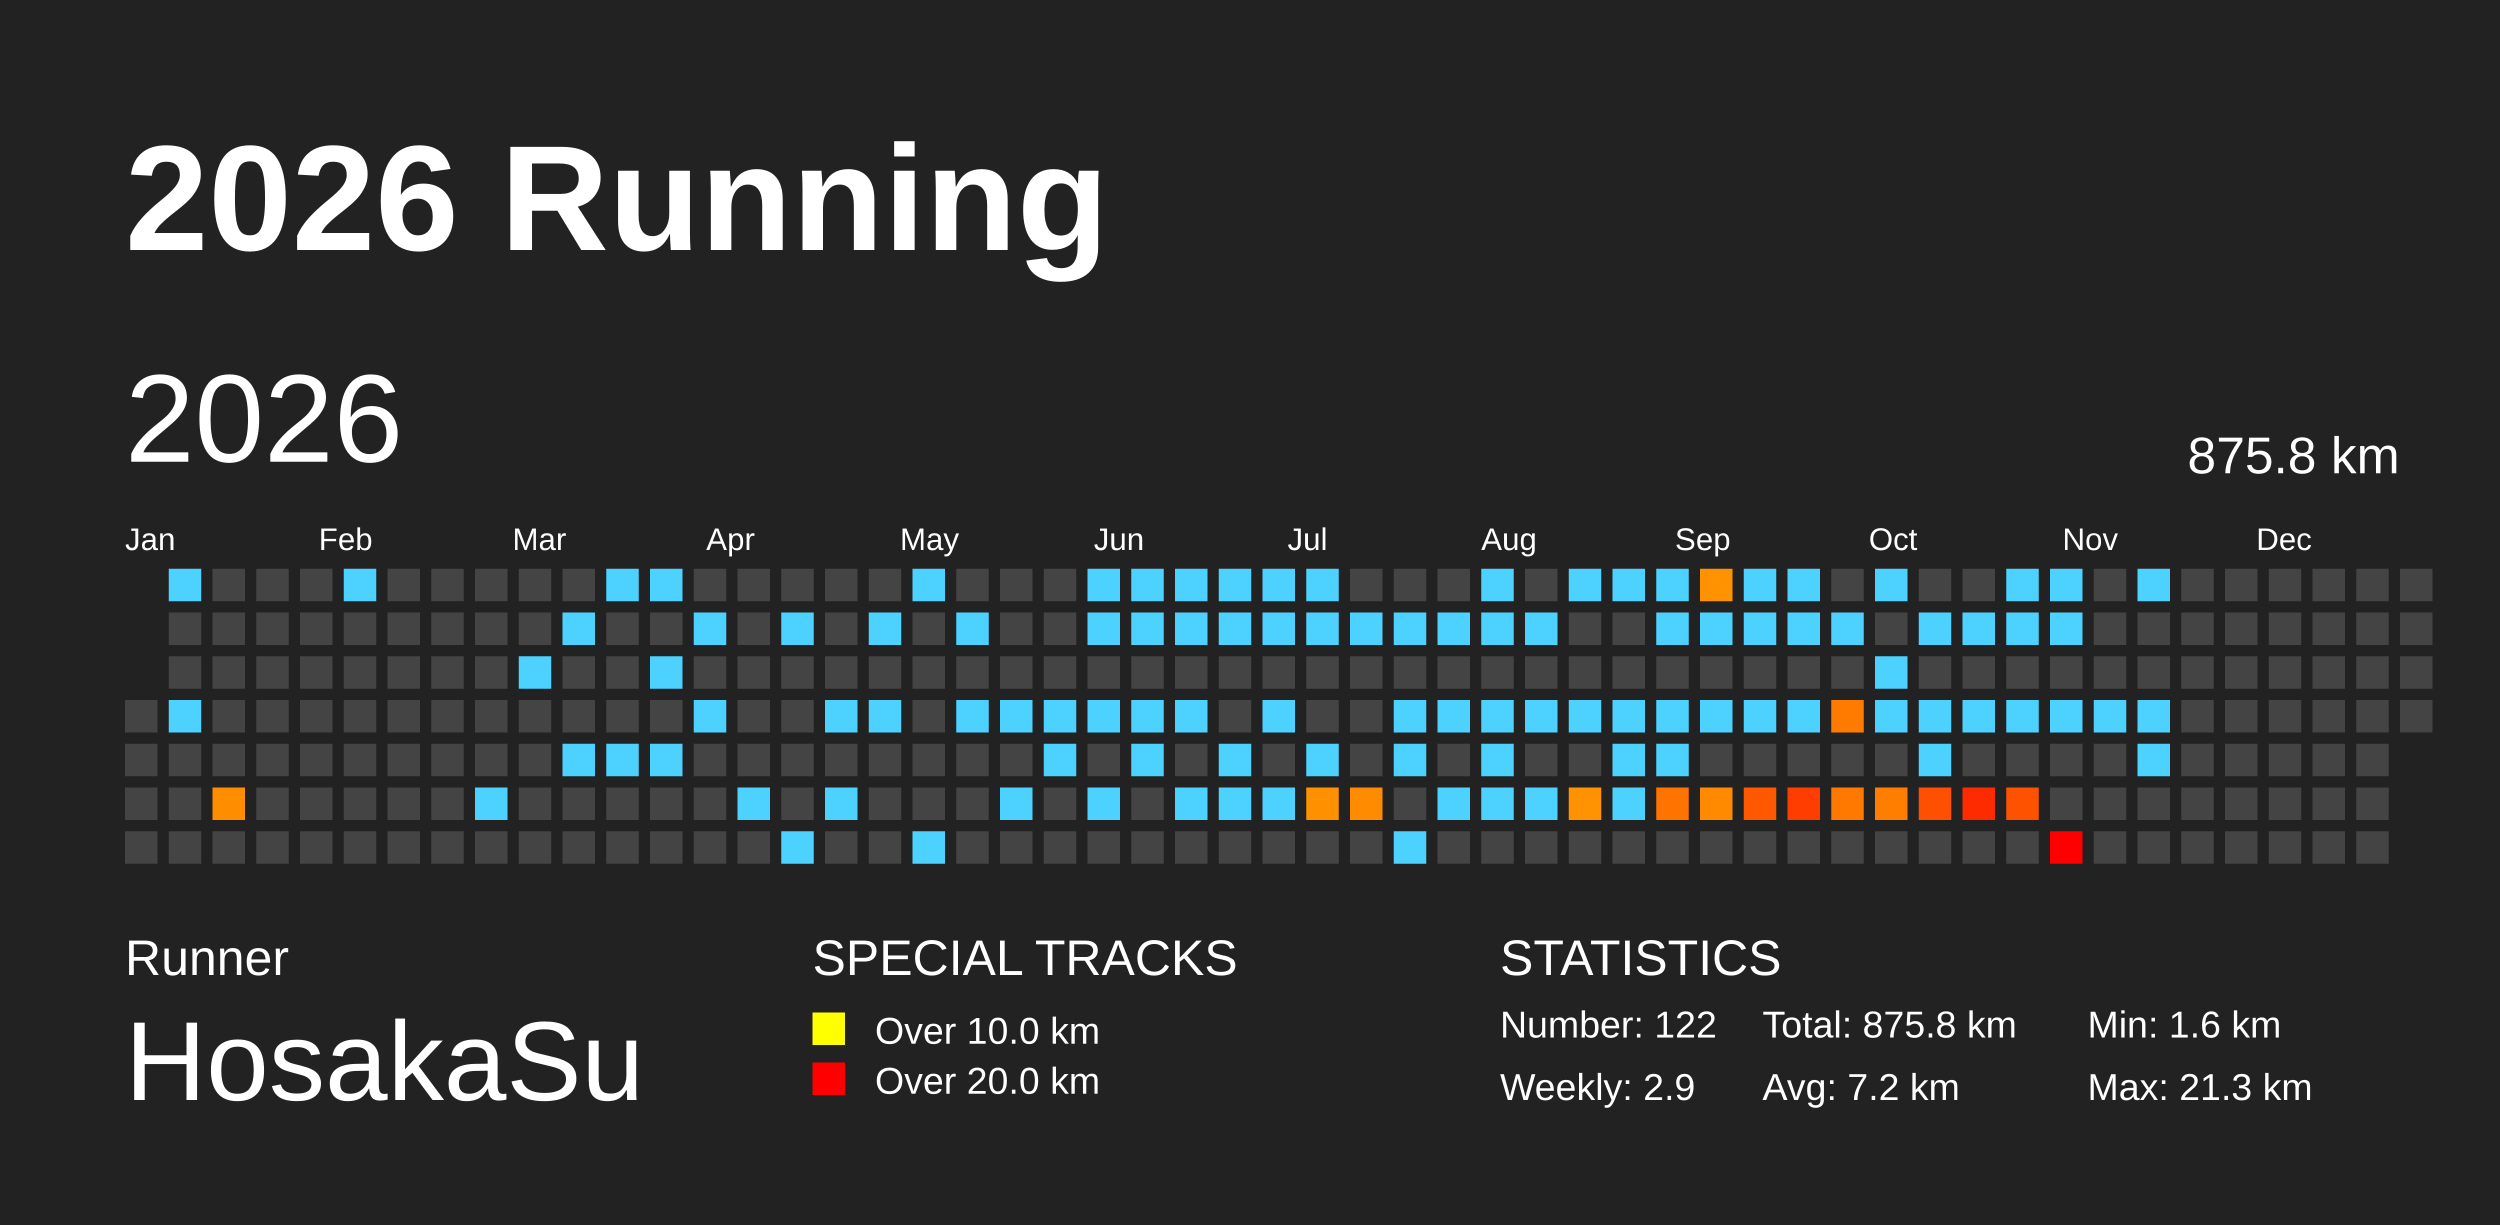
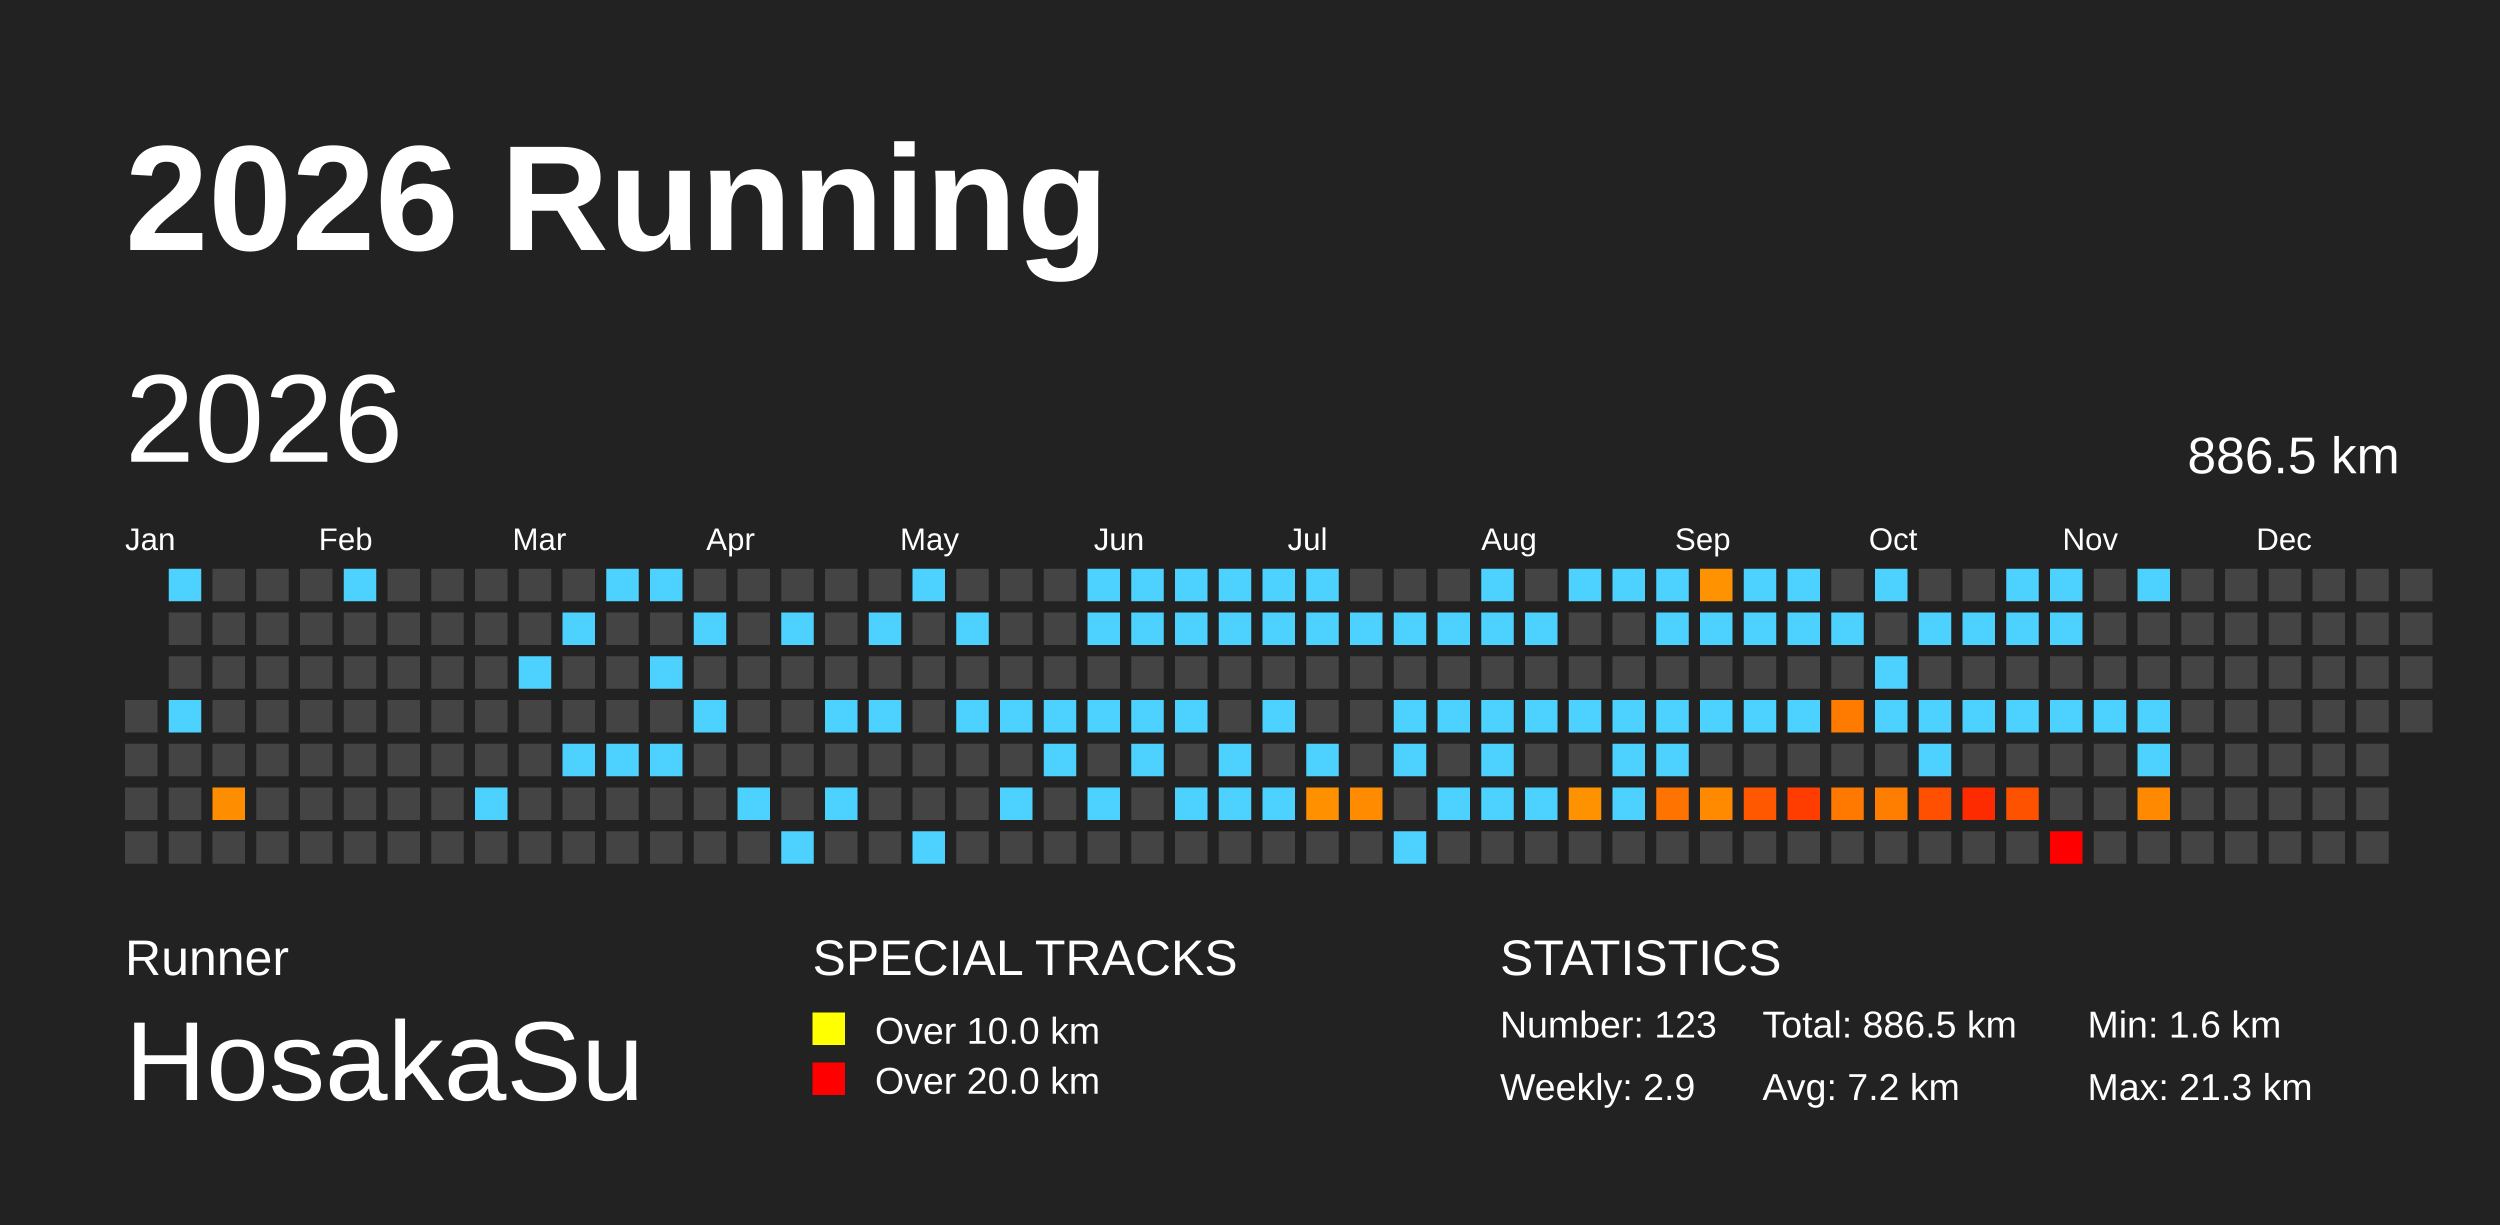
<svg xmlns="http://www.w3.org/2000/svg" baseProfile="full" height="98mm" version="1.1" viewBox="0,0,200,98" width="200mm">
  <defs>
    <pattern height="2" id="indoor-stripe" patternUnits="userSpaceOnUse" width="2">
      <line stroke="white" stroke-opacity="0.45" stroke-width="0.5" x1="0" x2="2" y1="2" y2="0" />
    </pattern>
  </defs>
  <rect fill="#222222" height="98" width="200" x="0" y="0" />
  <text fill="#FFFFFF" style="font-size:12px; font-family:Arial; font-weight:bold;" x="10" y="20">2026 Running</text>
  <text fill="#FFFFFF" style="font-size:4px; font-family:Arial" x="10" y="78">Runner</text>
  <text fill="#FFFFFF" style="font-size:9px; font-family:Arial" x="10" y="88">HosakaSu</text>
  <text fill="#FFFFFF" style="font-size:4px; font-family:Arial" x="65" y="78">SPECIAL TRACKS</text>
  <rect fill="yellow" height="2.6" width="2.6" x="65" y="81" />
  <text fill="#FFFFFF" style="font-size:3px; font-family:Arial" x="70" y="83.5">Over 10.0 km</text>
  <rect fill="red" height="2.6" width="2.6" x="65" y="85" />
  <text fill="#FFFFFF" style="font-size:3px; font-family:Arial" x="70" y="87.5">Over 20.0 km</text>
  <text fill="#FFFFFF" style="font-size:4px; font-family:Arial" x="120" y="78">STATISTICS</text>
-   <text fill="#FFFFFF" style="font-size:3px; font-family:Arial" x="120" y="83">Number: 122</text>
+   <text fill="#FFFFFF" style="font-size:3px; font-family:Arial" x="120" y="83">Number: 123</text>
  <text fill="#FFFFFF" style="font-size:3px; font-family:Arial" x="120" y="88">Weekly: 2.9</text>
-   <text fill="#FFFFFF" style="font-size:3px; font-family:Arial" x="141" y="83">Total: 875.8 km</text>
+   <text fill="#FFFFFF" style="font-size:3px; font-family:Arial" x="141" y="83">Total: 886.5 km</text>
  <text fill="#FFFFFF" style="font-size:3px; font-family:Arial" x="141" y="88">Avg: 7.2 km</text>
  <text fill="#FFFFFF" style="font-size:3px; font-family:Arial" x="167" y="83">Min: 1.6 km</text>
  <text fill="#FFFFFF" style="font-size:3px; font-family:Arial" x="167" y="88">Max: 21.3 km</text>
  <text dominant-baseline="hanging" fill="#FFFFFF" style="font-size:10.0px; font-family:Arial;" x="10" y="30">2026</text>
-   <text dominant-baseline="hanging" fill="#FFFFFF" style="font-size:4.125px; font-family:Arial;" x="175" y="35">875.8 km</text>
+   <text dominant-baseline="hanging" fill="#FFFFFF" style="font-size:4.125px; font-family:Arial;" x="175" y="35">886.5 km</text>
  <text fill="#FFFFFF" style="font-size:2.5px; font-family:Arial" x="10.0" y="44">Jan</text>
  <text fill="#FFFFFF" style="font-size:2.5px; font-family:Arial" x="25.5" y="44">Feb</text>
  <text fill="#FFFFFF" style="font-size:2.5px; font-family:Arial" x="41.0" y="44">Mar</text>
  <text fill="#FFFFFF" style="font-size:2.5px; font-family:Arial" x="56.5" y="44">Apr</text>
  <text fill="#FFFFFF" style="font-size:2.5px; font-family:Arial" x="72.0" y="44">May</text>
  <text fill="#FFFFFF" style="font-size:2.5px; font-family:Arial" x="87.5" y="44">Jun</text>
  <text fill="#FFFFFF" style="font-size:2.5px; font-family:Arial" x="103.0" y="44">Jul</text>
  <text fill="#FFFFFF" style="font-size:2.5px; font-family:Arial" x="118.5" y="44">Aug</text>
  <text fill="#FFFFFF" style="font-size:2.5px; font-family:Arial" x="134.0" y="44">Sep</text>
  <text fill="#FFFFFF" style="font-size:2.5px; font-family:Arial" x="149.5" y="44">Oct</text>
  <text fill="#FFFFFF" style="font-size:2.5px; font-family:Arial" x="165.0" y="44">Nov</text>
  <text fill="#FFFFFF" style="font-size:2.5px; font-family:Arial" x="180.5" y="44">Dec</text>
  <rect fill="#444444" height="2.6" width="2.6" x="10.0" y="56.0" />
  <rect fill="#444444" height="2.6" width="2.6" x="10.0" y="59.5" />
  <rect fill="#444444" height="2.6" width="2.6" x="10.0" y="63.0" />
  <rect fill="#444444" height="2.6" width="2.6" x="10.0" y="66.5" />
  <rect fill="#4dd2ff" height="2.6" width="2.6" x="13.5" y="45.5" />
  <rect fill="#444444" height="2.6" width="2.6" x="13.5" y="49.0" />
  <rect fill="#444444" height="2.6" width="2.6" x="13.5" y="52.5" />
  <rect fill="#4dd2ff" height="2.6" width="2.6" x="13.5" y="56.0" />
  <rect fill="#444444" height="2.6" width="2.6" x="13.5" y="59.5" />
  <rect fill="#444444" height="2.6" width="2.6" x="13.5" y="63.0" />
  <rect fill="#444444" height="2.6" width="2.6" x="13.5" y="66.5" />
  <rect fill="#444444" height="2.6" width="2.6" x="17.0" y="45.5" />
  <rect fill="#444444" height="2.6" width="2.6" x="17.0" y="49.0" />
  <rect fill="#444444" height="2.6" width="2.6" x="17.0" y="52.5" />
  <rect fill="#444444" height="2.6" width="2.6" x="17.0" y="56.0" />
  <rect fill="#444444" height="2.6" width="2.6" x="17.0" y="59.5" />
  <rect fill="#ff8d00" height="2.6" width="2.6" x="17.0" y="63.0" />
  <rect fill="#444444" height="2.6" width="2.6" x="17.0" y="66.5" />
  <rect fill="#444444" height="2.6" width="2.6" x="20.5" y="45.5" />
  <rect fill="#444444" height="2.6" width="2.6" x="20.5" y="49.0" />
  <rect fill="#444444" height="2.6" width="2.6" x="20.5" y="52.5" />
  <rect fill="#444444" height="2.6" width="2.6" x="20.5" y="56.0" />
  <rect fill="#444444" height="2.6" width="2.6" x="20.5" y="59.5" />
  <rect fill="#444444" height="2.6" width="2.6" x="20.5" y="63.0" />
  <rect fill="#444444" height="2.6" width="2.6" x="20.5" y="66.5" />
  <rect fill="#444444" height="2.6" width="2.6" x="24.0" y="45.5" />
  <rect fill="#444444" height="2.6" width="2.6" x="24.0" y="49.0" />
  <rect fill="#444444" height="2.6" width="2.6" x="24.0" y="52.5" />
  <rect fill="#444444" height="2.6" width="2.6" x="24.0" y="56.0" />
  <rect fill="#444444" height="2.6" width="2.6" x="24.0" y="59.5" />
  <rect fill="#444444" height="2.6" width="2.6" x="24.0" y="63.0" />
  <rect fill="#444444" height="2.6" width="2.6" x="24.0" y="66.5" />
  <rect fill="#4dd2ff" height="2.6" width="2.6" x="27.5" y="45.5" />
  <rect fill="#444444" height="2.6" width="2.6" x="27.5" y="49.0" />
  <rect fill="#444444" height="2.6" width="2.6" x="27.5" y="52.5" />
  <rect fill="#444444" height="2.6" width="2.6" x="27.5" y="56.0" />
  <rect fill="#444444" height="2.6" width="2.6" x="27.5" y="59.5" />
  <rect fill="#444444" height="2.6" width="2.6" x="27.5" y="63.0" />
  <rect fill="#444444" height="2.6" width="2.6" x="27.5" y="66.5" />
  <rect fill="#444444" height="2.6" width="2.6" x="31.0" y="45.5" />
  <rect fill="#444444" height="2.6" width="2.6" x="31.0" y="49.0" />
  <rect fill="#444444" height="2.6" width="2.6" x="31.0" y="52.5" />
  <rect fill="#444444" height="2.6" width="2.6" x="31.0" y="56.0" />
  <rect fill="#444444" height="2.6" width="2.6" x="31.0" y="59.5" />
  <rect fill="#444444" height="2.6" width="2.6" x="31.0" y="63.0" />
  <rect fill="#444444" height="2.6" width="2.6" x="31.0" y="66.5" />
  <rect fill="#444444" height="2.6" width="2.6" x="34.5" y="45.5" />
  <rect fill="#444444" height="2.6" width="2.6" x="34.5" y="49.0" />
  <rect fill="#444444" height="2.6" width="2.6" x="34.5" y="52.5" />
  <rect fill="#444444" height="2.6" width="2.6" x="34.5" y="56.0" />
  <rect fill="#444444" height="2.6" width="2.6" x="34.5" y="59.5" />
  <rect fill="#444444" height="2.6" width="2.6" x="34.5" y="63.0" />
  <rect fill="#444444" height="2.6" width="2.6" x="34.5" y="66.5" />
  <rect fill="#444444" height="2.6" width="2.6" x="38.0" y="45.5" />
  <rect fill="#444444" height="2.6" width="2.6" x="38.0" y="49.0" />
  <rect fill="#444444" height="2.6" width="2.6" x="38.0" y="52.5" />
  <rect fill="#444444" height="2.6" width="2.6" x="38.0" y="56.0" />
  <rect fill="#444444" height="2.6" width="2.6" x="38.0" y="59.5" />
  <rect fill="#4dd2ff" height="2.6" width="2.6" x="38.0" y="63.0" />
  <rect fill="#444444" height="2.6" width="2.6" x="38.0" y="66.5" />
  <rect fill="#444444" height="2.6" width="2.6" x="41.5" y="45.5" />
  <rect fill="#444444" height="2.6" width="2.6" x="41.5" y="49.0" />
  <rect fill="#4dd2ff" height="2.6" width="2.6" x="41.5" y="52.5" />
  <rect fill="#444444" height="2.6" width="2.6" x="41.5" y="56.0" />
  <rect fill="#444444" height="2.6" width="2.6" x="41.5" y="59.5" />
  <rect fill="#444444" height="2.6" width="2.6" x="41.5" y="63.0" />
  <rect fill="#444444" height="2.6" width="2.6" x="41.5" y="66.5" />
  <rect fill="#444444" height="2.6" width="2.6" x="45.0" y="45.5" />
  <rect fill="#4dd2ff" height="2.6" width="2.6" x="45.0" y="49.0" />
  <rect fill="#444444" height="2.6" width="2.6" x="45.0" y="52.5" />
  <rect fill="#444444" height="2.6" width="2.6" x="45.0" y="56.0" />
  <rect fill="#4dd2ff" height="2.6" width="2.6" x="45.0" y="59.5" />
  <rect fill="#444444" height="2.6" width="2.6" x="45.0" y="63.0" />
  <rect fill="#444444" height="2.6" width="2.6" x="45.0" y="66.5" />
  <rect fill="#4dd2ff" height="2.6" width="2.6" x="48.5" y="45.5" />
  <rect fill="#444444" height="2.6" width="2.6" x="48.5" y="49.0" />
  <rect fill="#444444" height="2.6" width="2.6" x="48.5" y="52.5" />
  <rect fill="#444444" height="2.6" width="2.6" x="48.5" y="56.0" />
  <rect fill="#4dd2ff" height="2.6" width="2.6" x="48.5" y="59.5" />
  <rect fill="#444444" height="2.6" width="2.6" x="48.5" y="63.0" />
  <rect fill="#444444" height="2.6" width="2.6" x="48.5" y="66.5" />
  <rect fill="#4dd2ff" height="2.6" width="2.6" x="52.0" y="45.5" />
  <rect fill="#444444" height="2.6" width="2.6" x="52.0" y="49.0" />
  <rect fill="#4dd2ff" height="2.6" width="2.6" x="52.0" y="52.5" />
  <rect fill="#444444" height="2.6" width="2.6" x="52.0" y="56.0" />
  <rect fill="#4dd2ff" height="2.6" width="2.6" x="52.0" y="59.5" />
  <rect fill="#444444" height="2.6" width="2.6" x="52.0" y="63.0" />
  <rect fill="#444444" height="2.6" width="2.6" x="52.0" y="66.5" />
  <rect fill="#444444" height="2.6" width="2.6" x="55.5" y="45.5" />
  <rect fill="#4dd2ff" height="2.6" width="2.6" x="55.5" y="49.0" />
  <rect fill="#444444" height="2.6" width="2.6" x="55.5" y="52.5" />
  <rect fill="#4dd2ff" height="2.6" width="2.6" x="55.5" y="56.0" />
  <rect fill="#444444" height="2.6" width="2.6" x="55.5" y="59.5" />
  <rect fill="#444444" height="2.6" width="2.6" x="55.5" y="63.0" />
  <rect fill="#444444" height="2.6" width="2.6" x="55.5" y="66.5" />
  <rect fill="#444444" height="2.6" width="2.6" x="59.0" y="45.5" />
  <rect fill="#444444" height="2.6" width="2.6" x="59.0" y="49.0" />
  <rect fill="#444444" height="2.6" width="2.6" x="59.0" y="52.5" />
  <rect fill="#444444" height="2.6" width="2.6" x="59.0" y="56.0" />
  <rect fill="#444444" height="2.6" width="2.6" x="59.0" y="59.5" />
  <rect fill="#4dd2ff" height="2.6" width="2.6" x="59.0" y="63.0" />
  <rect fill="#444444" height="2.6" width="2.6" x="59.0" y="66.5" />
  <rect fill="#444444" height="2.6" width="2.6" x="62.5" y="45.5" />
  <rect fill="#4dd2ff" height="2.6" width="2.6" x="62.5" y="49.0" />
  <rect fill="#444444" height="2.6" width="2.6" x="62.5" y="52.5" />
  <rect fill="#444444" height="2.6" width="2.6" x="62.5" y="56.0" />
  <rect fill="#444444" height="2.6" width="2.6" x="62.5" y="59.5" />
  <rect fill="#444444" height="2.6" width="2.6" x="62.5" y="63.0" />
  <rect fill="#4dd2ff" height="2.6" width="2.6" x="62.5" y="66.5" />
  <rect fill="#444444" height="2.6" width="2.6" x="66.0" y="45.5" />
  <rect fill="#444444" height="2.6" width="2.6" x="66.0" y="49.0" />
  <rect fill="#444444" height="2.6" width="2.6" x="66.0" y="52.5" />
  <rect fill="#4dd2ff" height="2.6" width="2.6" x="66.0" y="56.0" />
  <rect fill="#444444" height="2.6" width="2.6" x="66.0" y="59.5" />
  <rect fill="#4dd2ff" height="2.6" width="2.6" x="66.0" y="63.0" />
  <rect fill="#444444" height="2.6" width="2.6" x="66.0" y="66.5" />
  <rect fill="#444444" height="2.6" width="2.6" x="69.5" y="45.5" />
  <rect fill="#4dd2ff" height="2.6" width="2.6" x="69.5" y="49.0" />
  <rect fill="#444444" height="2.6" width="2.6" x="69.5" y="52.5" />
  <rect fill="#4dd2ff" height="2.6" width="2.6" x="69.5" y="56.0" />
  <rect fill="#444444" height="2.6" width="2.6" x="69.5" y="59.5" />
  <rect fill="#444444" height="2.6" width="2.6" x="69.5" y="63.0" />
  <rect fill="#444444" height="2.6" width="2.6" x="69.5" y="66.5" />
  <rect fill="#4dd2ff" height="2.6" width="2.6" x="73.0" y="45.5" />
  <rect fill="#444444" height="2.6" width="2.6" x="73.0" y="49.0" />
  <rect fill="#444444" height="2.6" width="2.6" x="73.0" y="52.5" />
  <rect fill="#444444" height="2.6" width="2.6" x="73.0" y="56.0" />
  <rect fill="#444444" height="2.6" width="2.6" x="73.0" y="59.5" />
  <rect fill="#444444" height="2.6" width="2.6" x="73.0" y="63.0" />
  <rect fill="#4dd2ff" height="2.6" width="2.6" x="73.0" y="66.5" />
  <rect fill="#444444" height="2.6" width="2.6" x="76.5" y="45.5" />
  <rect fill="#4dd2ff" height="2.6" width="2.6" x="76.5" y="49.0" />
  <rect fill="#444444" height="2.6" width="2.6" x="76.5" y="52.5" />
  <rect fill="#4dd2ff" height="2.6" width="2.6" x="76.5" y="56.0" />
  <rect fill="#444444" height="2.6" width="2.6" x="76.5" y="59.5" />
  <rect fill="#444444" height="2.6" width="2.6" x="76.5" y="63.0" />
  <rect fill="#444444" height="2.6" width="2.6" x="76.5" y="66.5" />
  <rect fill="#444444" height="2.6" width="2.6" x="80.0" y="45.5" />
  <rect fill="#444444" height="2.6" width="2.6" x="80.0" y="49.0" />
  <rect fill="#444444" height="2.6" width="2.6" x="80.0" y="52.5" />
  <rect fill="#4dd2ff" height="2.6" width="2.6" x="80.0" y="56.0" />
  <rect fill="#444444" height="2.6" width="2.6" x="80.0" y="59.5" />
  <rect fill="#4dd2ff" height="2.6" width="2.6" x="80.0" y="63.0" />
  <rect fill="#444444" height="2.6" width="2.6" x="80.0" y="66.5" />
  <rect fill="#444444" height="2.6" width="2.6" x="83.5" y="45.5" />
  <rect fill="#444444" height="2.6" width="2.6" x="83.5" y="49.0" />
  <rect fill="#444444" height="2.6" width="2.6" x="83.5" y="52.5" />
  <rect fill="#4dd2ff" height="2.6" width="2.6" x="83.5" y="56.0" />
  <rect fill="#4dd2ff" height="2.6" width="2.6" x="83.5" y="59.5" />
  <rect fill="#444444" height="2.6" width="2.6" x="83.5" y="63.0" />
  <rect fill="#444444" height="2.6" width="2.6" x="83.5" y="66.5" />
  <rect fill="#4dd2ff" height="2.6" width="2.6" x="87.0" y="45.5" />
  <rect fill="#4dd2ff" height="2.6" width="2.6" x="87.0" y="49.0" />
  <rect fill="#444444" height="2.6" width="2.6" x="87.0" y="52.5" />
  <rect fill="#4dd2ff" height="2.6" width="2.6" x="87.0" y="56.0" />
  <rect fill="#444444" height="2.6" width="2.6" x="87.0" y="59.5" />
  <rect fill="#4dd2ff" height="2.6" width="2.6" x="87.0" y="63.0" />
  <rect fill="#444444" height="2.6" width="2.6" x="87.0" y="66.5" />
  <rect fill="#4dd2ff" height="2.6" width="2.6" x="90.5" y="45.5" />
  <rect fill="#4dd2ff" height="2.6" width="2.6" x="90.5" y="49.0" />
  <rect fill="#444444" height="2.6" width="2.6" x="90.5" y="52.5" />
  <rect fill="#4dd2ff" height="2.6" width="2.6" x="90.5" y="56.0" />
  <rect fill="#4dd2ff" height="2.6" width="2.6" x="90.5" y="59.5" />
  <rect fill="#444444" height="2.6" width="2.6" x="90.5" y="63.0" />
  <rect fill="#444444" height="2.6" width="2.6" x="90.5" y="66.5" />
  <rect fill="#4dd2ff" height="2.6" width="2.6" x="94.0" y="45.5" />
  <rect fill="#4dd2ff" height="2.6" width="2.6" x="94.0" y="49.0" />
  <rect fill="#444444" height="2.6" width="2.6" x="94.0" y="52.5" />
  <rect fill="#4dd2ff" height="2.6" width="2.6" x="94.0" y="56.0" />
  <rect fill="#444444" height="2.6" width="2.6" x="94.0" y="59.5" />
  <rect fill="#4dd2ff" height="2.6" width="2.6" x="94.0" y="63.0" />
  <rect fill="#444444" height="2.6" width="2.6" x="94.0" y="66.5" />
  <rect fill="#4dd2ff" height="2.6" width="2.6" x="97.5" y="45.5" />
  <rect fill="#4dd2ff" height="2.6" width="2.6" x="97.5" y="49.0" />
  <rect fill="#444444" height="2.6" width="2.6" x="97.5" y="52.5" />
  <rect fill="#444444" height="2.6" width="2.6" x="97.5" y="56.0" />
  <rect fill="#4dd2ff" height="2.6" width="2.6" x="97.5" y="59.5" />
  <rect fill="#4dd2ff" height="2.6" width="2.6" x="97.5" y="63.0" />
  <rect fill="#444444" height="2.6" width="2.6" x="97.5" y="66.5" />
  <rect fill="#4dd2ff" height="2.6" width="2.6" x="101.0" y="45.5" />
  <rect fill="#4dd2ff" height="2.6" width="2.6" x="101.0" y="49.0" />
  <rect fill="#444444" height="2.6" width="2.6" x="101.0" y="52.5" />
  <rect fill="#4dd2ff" height="2.6" width="2.6" x="101.0" y="56.0" />
  <rect fill="#444444" height="2.6" width="2.6" x="101.0" y="59.5" />
  <rect fill="#4dd2ff" height="2.6" width="2.6" x="101.0" y="63.0" />
  <rect fill="#444444" height="2.6" width="2.6" x="101.0" y="66.5" />
  <rect fill="#4dd2ff" height="2.6" width="2.6" x="104.5" y="45.5" />
  <rect fill="#4dd2ff" height="2.6" width="2.6" x="104.5" y="49.0" />
  <rect fill="#444444" height="2.6" width="2.6" x="104.5" y="52.5" />
  <rect fill="#444444" height="2.6" width="2.6" x="104.5" y="56.0" />
  <rect fill="#4dd2ff" height="2.6" width="2.6" x="104.5" y="59.5" />
  <rect fill="#ff9000" height="2.6" width="2.6" x="104.5" y="63.0" />
  <rect fill="#444444" height="2.6" width="2.6" x="104.5" y="66.5" />
  <rect fill="#444444" height="2.6" width="2.6" x="108.0" y="45.5" />
  <rect fill="#4dd2ff" height="2.6" width="2.6" x="108.0" y="49.0" />
  <rect fill="#444444" height="2.6" width="2.6" x="108.0" y="52.5" />
  <rect fill="#444444" height="2.6" width="2.6" x="108.0" y="56.0" />
  <rect fill="#444444" height="2.6" width="2.6" x="108.0" y="59.5" />
  <rect fill="#ff8c00" height="2.6" width="2.6" x="108.0" y="63.0" />
  <rect fill="#444444" height="2.6" width="2.6" x="108.0" y="66.5" />
  <rect fill="#444444" height="2.6" width="2.6" x="111.5" y="45.5" />
  <rect fill="#4dd2ff" height="2.6" width="2.6" x="111.5" y="49.0" />
  <rect fill="#444444" height="2.6" width="2.6" x="111.5" y="52.5" />
  <rect fill="#4dd2ff" height="2.6" width="2.6" x="111.5" y="56.0" />
  <rect fill="#4dd2ff" height="2.6" width="2.6" x="111.5" y="59.5" />
  <rect fill="#444444" height="2.6" width="2.6" x="111.5" y="63.0" />
  <rect fill="#4dd2ff" height="2.6" width="2.6" x="111.5" y="66.5" />
  <rect fill="#444444" height="2.6" width="2.6" x="115.0" y="45.5" />
  <rect fill="#4dd2ff" height="2.6" width="2.6" x="115.0" y="49.0" />
  <rect fill="#444444" height="2.6" width="2.6" x="115.0" y="52.5" />
  <rect fill="#4dd2ff" height="2.6" width="2.6" x="115.0" y="56.0" />
  <rect fill="#444444" height="2.6" width="2.6" x="115.0" y="59.5" />
  <rect fill="#4dd2ff" height="2.6" width="2.6" x="115.0" y="63.0" />
  <rect fill="#444444" height="2.6" width="2.6" x="115.0" y="66.5" />
  <rect fill="#4dd2ff" height="2.6" width="2.6" x="118.5" y="45.5" />
  <rect fill="#4dd2ff" height="2.6" width="2.6" x="118.5" y="49.0" />
  <rect fill="#444444" height="2.6" width="2.6" x="118.5" y="52.5" />
  <rect fill="#4dd2ff" height="2.6" width="2.6" x="118.5" y="56.0" />
  <rect fill="#4dd2ff" height="2.6" width="2.6" x="118.5" y="59.5" />
  <rect fill="#4dd2ff" height="2.6" width="2.6" x="118.5" y="63.0" />
  <rect fill="#444444" height="2.6" width="2.6" x="118.5" y="66.5" />
  <rect fill="#444444" height="2.6" width="2.6" x="122.0" y="45.5" />
  <rect fill="#4dd2ff" height="2.6" width="2.6" x="122.0" y="49.0" />
  <rect fill="#444444" height="2.6" width="2.6" x="122.0" y="52.5" />
  <rect fill="#4dd2ff" height="2.6" width="2.6" x="122.0" y="56.0" />
  <rect fill="#444444" height="2.6" width="2.6" x="122.0" y="59.5" />
  <rect fill="#4dd2ff" height="2.6" width="2.6" x="122.0" y="63.0" />
  <rect fill="#444444" height="2.6" width="2.6" x="122.0" y="66.5" />
  <rect fill="#4dd2ff" height="2.6" width="2.6" x="125.5" y="45.5" />
  <rect fill="#444444" height="2.6" width="2.6" x="125.5" y="49.0" />
  <rect fill="#444444" height="2.6" width="2.6" x="125.5" y="52.5" />
  <rect fill="#4dd2ff" height="2.6" width="2.6" x="125.5" y="56.0" />
  <rect fill="#444444" height="2.6" width="2.6" x="125.5" y="59.5" />
  <rect fill="#ff9200" height="2.6" width="2.6" x="125.5" y="63.0" />
  <rect fill="#444444" height="2.6" width="2.6" x="125.5" y="66.5" />
  <rect fill="#4dd2ff" height="2.6" width="2.6" x="129.0" y="45.5" />
  <rect fill="#444444" height="2.6" width="2.6" x="129.0" y="49.0" />
  <rect fill="#444444" height="2.6" width="2.6" x="129.0" y="52.5" />
  <rect fill="#4dd2ff" height="2.6" width="2.6" x="129.0" y="56.0" />
  <rect fill="#4dd2ff" height="2.6" width="2.6" x="129.0" y="59.5" />
  <rect fill="#4dd2ff" height="2.6" width="2.6" x="129.0" y="63.0" />
  <rect fill="#444444" height="2.6" width="2.6" x="129.0" y="66.5" />
  <rect fill="#4dd2ff" height="2.6" width="2.6" x="132.5" y="45.5" />
  <rect fill="#4dd2ff" height="2.6" width="2.6" x="132.5" y="49.0" />
  <rect fill="#444444" height="2.6" width="2.6" x="132.5" y="52.5" />
  <rect fill="#4dd2ff" height="2.6" width="2.6" x="132.5" y="56.0" />
  <rect fill="#4dd2ff" height="2.6" width="2.6" x="132.5" y="59.5" />
  <rect fill="#ff7400" height="2.6" width="2.6" x="132.5" y="63.0" />
  <rect fill="#444444" height="2.6" width="2.6" x="132.5" y="66.5" />
  <rect fill="#ff9200" height="2.6" width="2.6" x="136.0" y="45.5" />
  <rect fill="#4dd2ff" height="2.6" width="2.6" x="136.0" y="49.0" />
  <rect fill="#444444" height="2.6" width="2.6" x="136.0" y="52.5" />
  <rect fill="#4dd2ff" height="2.6" width="2.6" x="136.0" y="56.0" />
  <rect fill="#444444" height="2.6" width="2.6" x="136.0" y="59.5" />
  <rect fill="#ff8a00" height="2.6" width="2.6" x="136.0" y="63.0" />
  <rect fill="#444444" height="2.6" width="2.6" x="136.0" y="66.5" />
  <rect fill="#4dd2ff" height="2.6" width="2.6" x="139.5" y="45.5" />
  <rect fill="#4dd2ff" height="2.6" width="2.6" x="139.5" y="49.0" />
  <rect fill="#444444" height="2.6" width="2.6" x="139.5" y="52.5" />
  <rect fill="#4dd2ff" height="2.6" width="2.6" x="139.5" y="56.0" />
  <rect fill="#444444" height="2.6" width="2.6" x="139.5" y="59.5" />
  <rect fill="#ff5800" height="2.6" width="2.6" x="139.5" y="63.0" />
  <rect fill="#444444" height="2.6" width="2.6" x="139.5" y="66.5" />
  <rect fill="#4dd2ff" height="2.6" width="2.6" x="143.0" y="45.5" />
  <rect fill="#4dd2ff" height="2.6" width="2.6" x="143.0" y="49.0" />
  <rect fill="#444444" height="2.6" width="2.6" x="143.0" y="52.5" />
  <rect fill="#4dd2ff" height="2.6" width="2.6" x="143.0" y="56.0" />
  <rect fill="#444444" height="2.6" width="2.6" x="143.0" y="59.5" />
  <rect fill="#ff3d00" height="2.6" width="2.6" x="143.0" y="63.0" />
  <rect fill="#444444" height="2.6" width="2.6" x="143.0" y="66.5" />
  <rect fill="#444444" height="2.6" width="2.6" x="146.5" y="45.5" />
  <rect fill="#4dd2ff" height="2.6" width="2.6" x="146.5" y="49.0" />
  <rect fill="#444444" height="2.6" width="2.6" x="146.5" y="52.5" />
  <rect fill="#ff7b00" height="2.6" width="2.6" x="146.5" y="56.0" />
  <rect fill="#444444" height="2.6" width="2.6" x="146.5" y="59.5" />
  <rect fill="#ff7800" height="2.6" width="2.6" x="146.5" y="63.0" />
  <rect fill="#444444" height="2.6" width="2.6" x="146.5" y="66.5" />
  <rect fill="#4dd2ff" height="2.6" width="2.6" x="150.0" y="45.5" />
  <rect fill="#444444" height="2.6" width="2.6" x="150.0" y="49.0" />
  <rect fill="#4dd2ff" height="2.6" width="2.6" x="150.0" y="52.5" />
  <rect fill="#4dd2ff" height="2.6" width="2.6" x="150.0" y="56.0" />
  <rect fill="#444444" height="2.6" width="2.6" x="150.0" y="59.5" />
  <rect fill="#ff7e00" height="2.6" width="2.6" x="150.0" y="63.0" />
  <rect fill="#444444" height="2.6" width="2.6" x="150.0" y="66.5" />
  <rect fill="#444444" height="2.6" width="2.6" x="153.5" y="45.5" />
  <rect fill="#4dd2ff" height="2.6" width="2.6" x="153.5" y="49.0" />
  <rect fill="#444444" height="2.6" width="2.6" x="153.5" y="52.5" />
  <rect fill="#4dd2ff" height="2.6" width="2.6" x="153.5" y="56.0" />
  <rect fill="#4dd2ff" height="2.6" width="2.6" x="153.5" y="59.5" />
  <rect fill="#ff4f00" height="2.6" width="2.6" x="153.5" y="63.0" />
  <rect fill="#444444" height="2.6" width="2.6" x="153.5" y="66.5" />
  <rect fill="#444444" height="2.6" width="2.6" x="157.0" y="45.5" />
  <rect fill="#4dd2ff" height="2.6" width="2.6" x="157.0" y="49.0" />
  <rect fill="#444444" height="2.6" width="2.6" x="157.0" y="52.5" />
  <rect fill="#4dd2ff" height="2.6" width="2.6" x="157.0" y="56.0" />
  <rect fill="#444444" height="2.6" width="2.6" x="157.0" y="59.5" />
  <rect fill="#ff2b00" height="2.6" width="2.6" x="157.0" y="63.0" />
  <rect fill="#444444" height="2.6" width="2.6" x="157.0" y="66.5" />
  <rect fill="#4dd2ff" height="2.6" width="2.6" x="160.5" y="45.5" />
  <rect fill="#4dd2ff" height="2.6" width="2.6" x="160.5" y="49.0" />
  <rect fill="#444444" height="2.6" width="2.6" x="160.5" y="52.5" />
  <rect fill="#4dd2ff" height="2.6" width="2.6" x="160.5" y="56.0" />
  <rect fill="#444444" height="2.6" width="2.6" x="160.5" y="59.5" />
  <rect fill="#ff5200" height="2.6" width="2.6" x="160.5" y="63.0" />
  <rect fill="#444444" height="2.6" width="2.6" x="160.5" y="66.5" />
  <rect fill="#4dd2ff" height="2.6" width="2.6" x="164.0" y="45.5" />
  <rect fill="#4dd2ff" height="2.6" width="2.6" x="164.0" y="49.0" />
  <rect fill="#444444" height="2.6" width="2.6" x="164.0" y="52.5" />
  <rect fill="#4dd2ff" height="2.6" width="2.6" x="164.0" y="56.0" />
  <rect fill="#444444" height="2.6" width="2.6" x="164.0" y="59.5" />
  <rect fill="#444444" height="2.6" width="2.6" x="164.0" y="63.0" />
  <rect fill="red" height="2.6" width="2.6" x="164.0" y="66.5" />
  <rect fill="#444444" height="2.6" width="2.6" x="167.5" y="45.5" />
  <rect fill="#444444" height="2.6" width="2.6" x="167.5" y="49.0" />
  <rect fill="#444444" height="2.6" width="2.6" x="167.5" y="52.5" />
  <rect fill="#4dd2ff" height="2.6" width="2.6" x="167.5" y="56.0" />
  <rect fill="#444444" height="2.6" width="2.6" x="167.5" y="59.5" />
  <rect fill="#444444" height="2.6" width="2.6" x="167.5" y="63.0" />
  <rect fill="#444444" height="2.6" width="2.6" x="167.5" y="66.5" />
  <rect fill="#4dd2ff" height="2.6" width="2.6" x="171.0" y="45.5" />
  <rect fill="#444444" height="2.6" width="2.6" x="171.0" y="49.0" />
  <rect fill="#444444" height="2.6" width="2.6" x="171.0" y="52.5" />
  <rect fill="#4dd2ff" height="2.6" width="2.6" x="171.0" y="56.0" />
  <rect fill="#4dd2ff" height="2.6" width="2.6" x="171.0" y="59.5" />
-   <rect fill="#444444" height="2.6" width="2.6" x="171.0" y="63.0" />
+   <rect fill="#ff8900" height="2.6" width="2.6" x="171.0" y="63.0" />
  <rect fill="#444444" height="2.6" width="2.6" x="171.0" y="66.5" />
  <rect fill="#444444" height="2.6" width="2.6" x="174.5" y="45.5" />
  <rect fill="#444444" height="2.6" width="2.6" x="174.5" y="49.0" />
  <rect fill="#444444" height="2.6" width="2.6" x="174.5" y="52.5" />
  <rect fill="#444444" height="2.6" width="2.6" x="174.5" y="56.0" />
  <rect fill="#444444" height="2.6" width="2.6" x="174.5" y="59.5" />
  <rect fill="#444444" height="2.6" width="2.6" x="174.5" y="63.0" />
  <rect fill="#444444" height="2.6" width="2.6" x="174.5" y="66.5" />
  <rect fill="#444444" height="2.6" width="2.6" x="178.0" y="45.5" />
  <rect fill="#444444" height="2.6" width="2.6" x="178.0" y="49.0" />
  <rect fill="#444444" height="2.6" width="2.6" x="178.0" y="52.5" />
  <rect fill="#444444" height="2.6" width="2.6" x="178.0" y="56.0" />
  <rect fill="#444444" height="2.6" width="2.6" x="178.0" y="59.5" />
  <rect fill="#444444" height="2.6" width="2.6" x="178.0" y="63.0" />
  <rect fill="#444444" height="2.6" width="2.6" x="178.0" y="66.5" />
  <rect fill="#444444" height="2.6" width="2.6" x="181.5" y="45.5" />
  <rect fill="#444444" height="2.6" width="2.6" x="181.5" y="49.0" />
  <rect fill="#444444" height="2.6" width="2.6" x="181.5" y="52.5" />
  <rect fill="#444444" height="2.6" width="2.6" x="181.5" y="56.0" />
  <rect fill="#444444" height="2.6" width="2.6" x="181.5" y="59.5" />
  <rect fill="#444444" height="2.6" width="2.6" x="181.5" y="63.0" />
  <rect fill="#444444" height="2.6" width="2.6" x="181.5" y="66.5" />
  <rect fill="#444444" height="2.6" width="2.6" x="185.0" y="45.5" />
  <rect fill="#444444" height="2.6" width="2.6" x="185.0" y="49.0" />
  <rect fill="#444444" height="2.6" width="2.6" x="185.0" y="52.5" />
  <rect fill="#444444" height="2.6" width="2.6" x="185.0" y="56.0" />
  <rect fill="#444444" height="2.6" width="2.6" x="185.0" y="59.5" />
  <rect fill="#444444" height="2.6" width="2.6" x="185.0" y="63.0" />
  <rect fill="#444444" height="2.6" width="2.6" x="185.0" y="66.5" />
  <rect fill="#444444" height="2.6" width="2.6" x="188.5" y="45.5" />
  <rect fill="#444444" height="2.6" width="2.6" x="188.5" y="49.0" />
  <rect fill="#444444" height="2.6" width="2.6" x="188.5" y="52.5" />
  <rect fill="#444444" height="2.6" width="2.6" x="188.5" y="56.0" />
  <rect fill="#444444" height="2.6" width="2.6" x="188.5" y="59.5" />
  <rect fill="#444444" height="2.6" width="2.6" x="188.5" y="63.0" />
  <rect fill="#444444" height="2.6" width="2.6" x="188.5" y="66.5" />
  <rect fill="#444444" height="2.6" width="2.6" x="192.0" y="45.5" />
  <rect fill="#444444" height="2.6" width="2.6" x="192.0" y="49.0" />
  <rect fill="#444444" height="2.6" width="2.6" x="192.0" y="52.5" />
  <rect fill="#444444" height="2.6" width="2.6" x="192.0" y="56.0" />
</svg>
